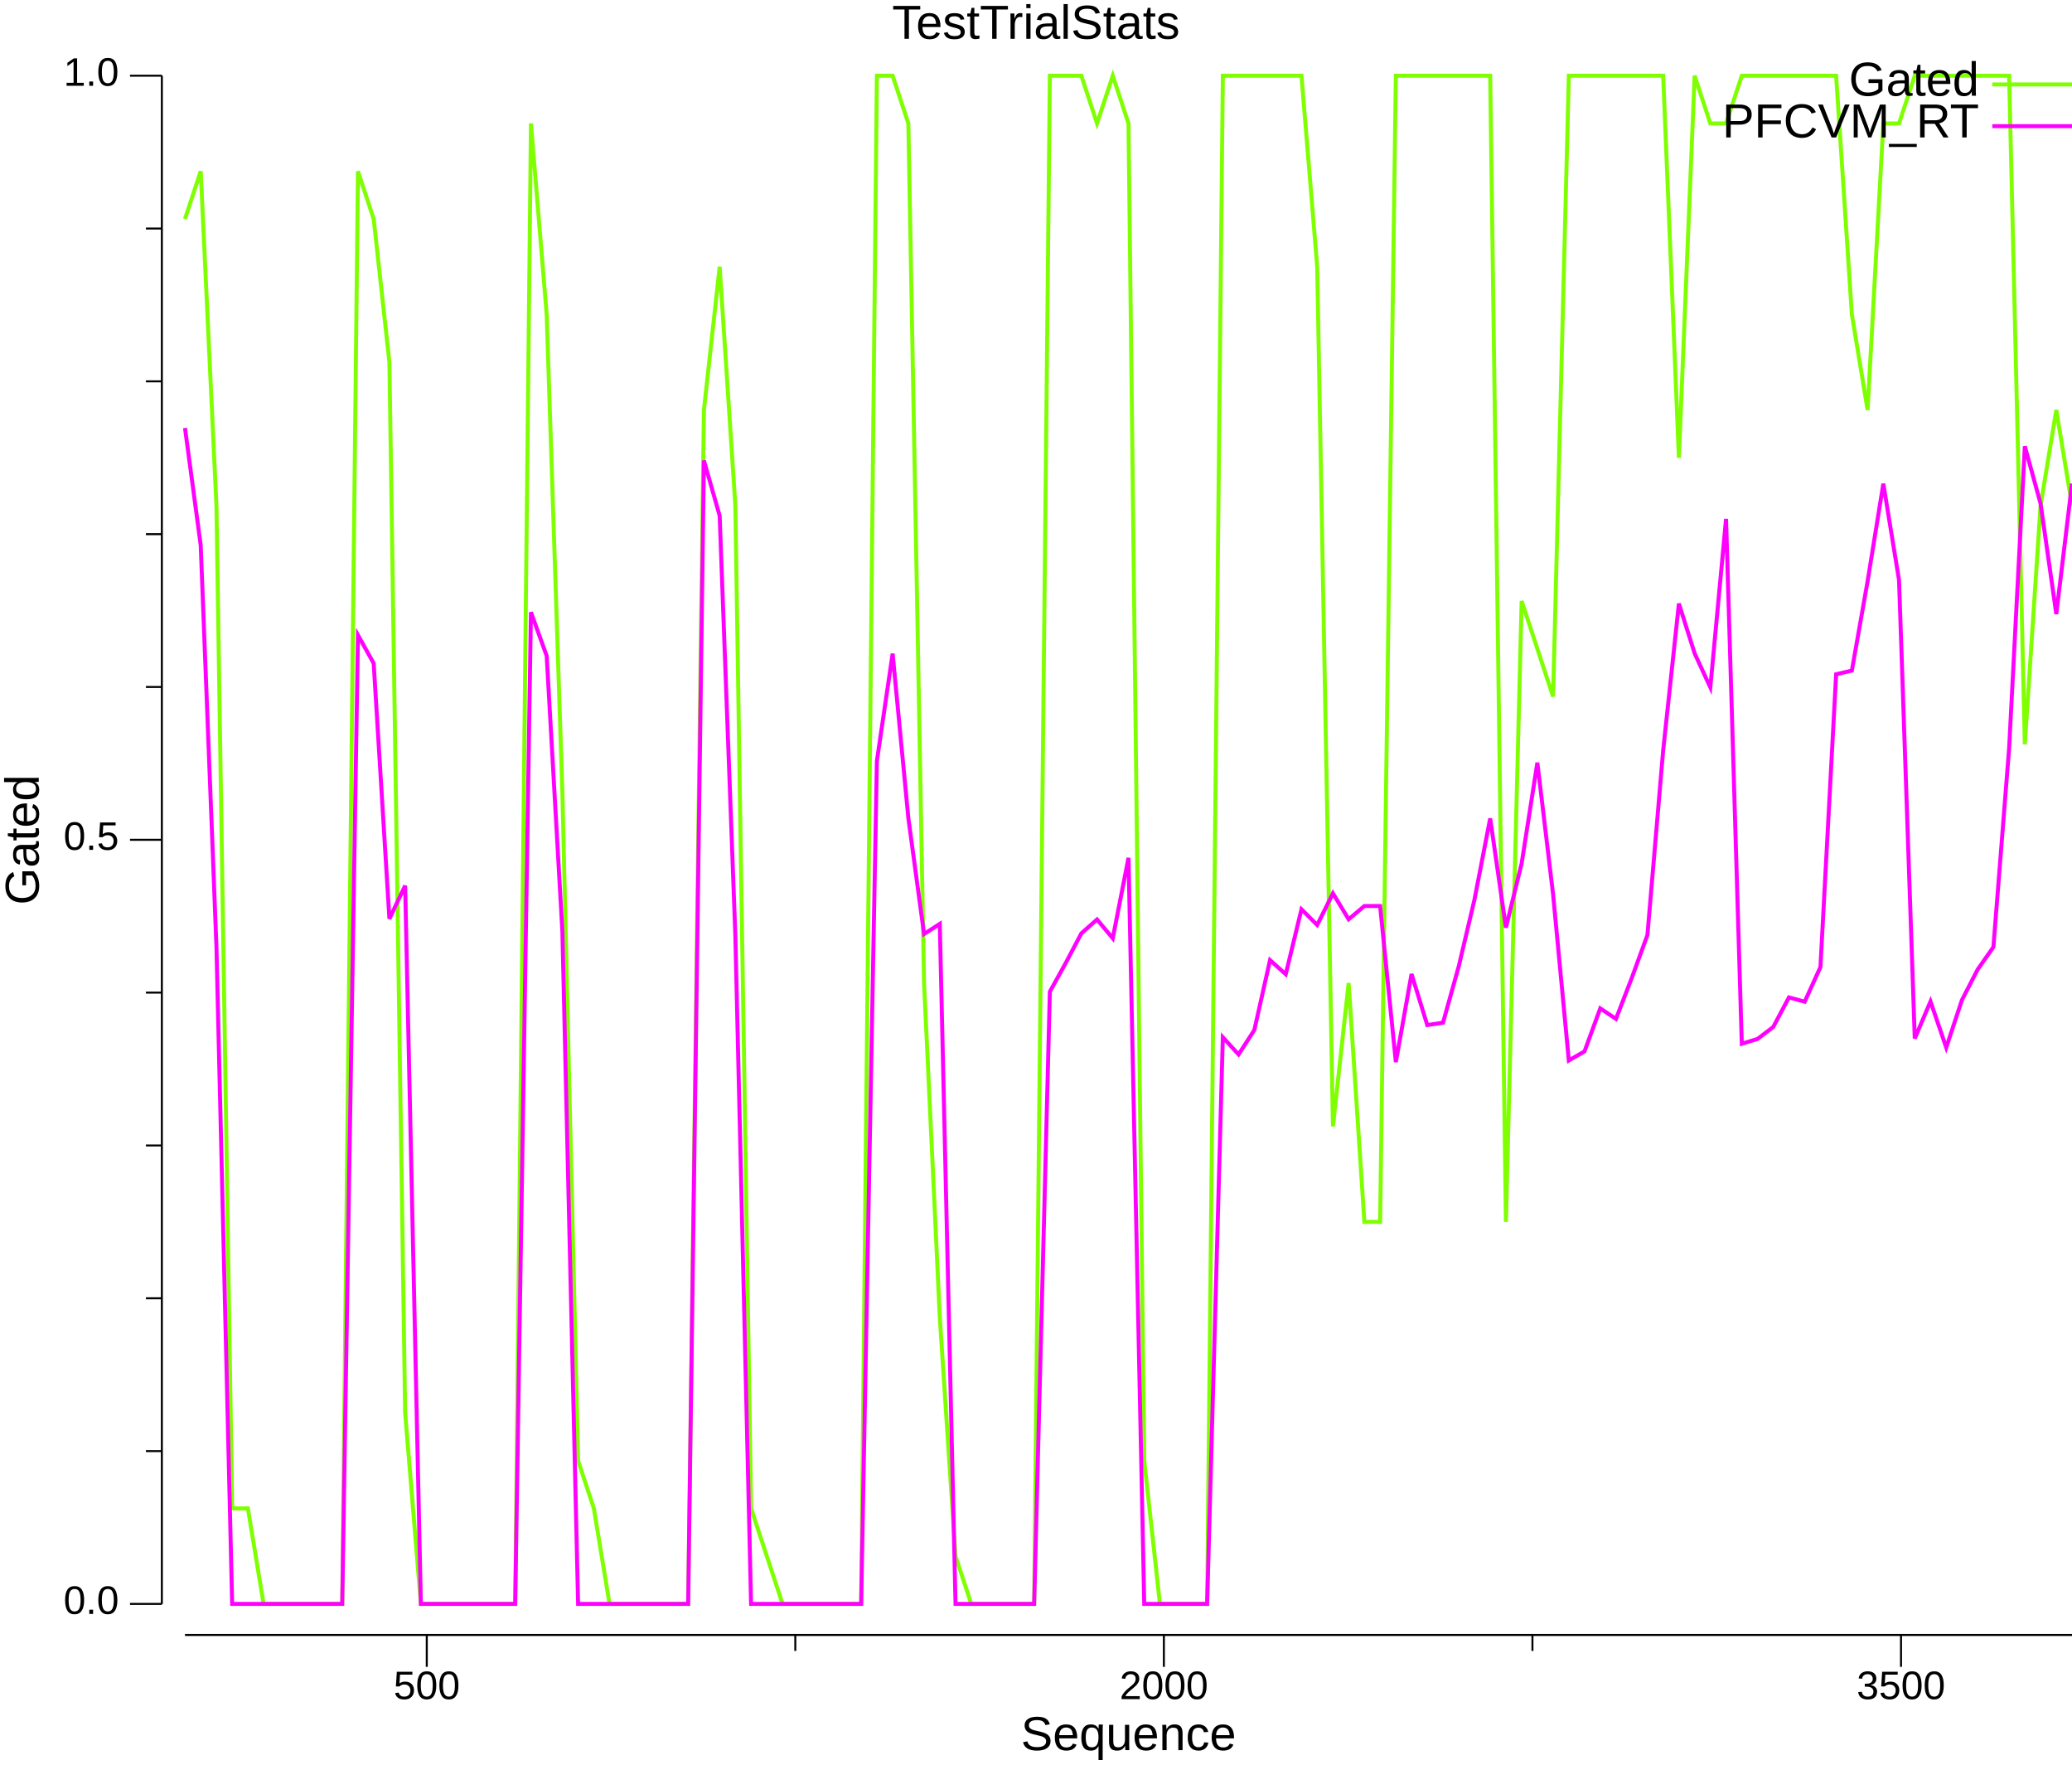
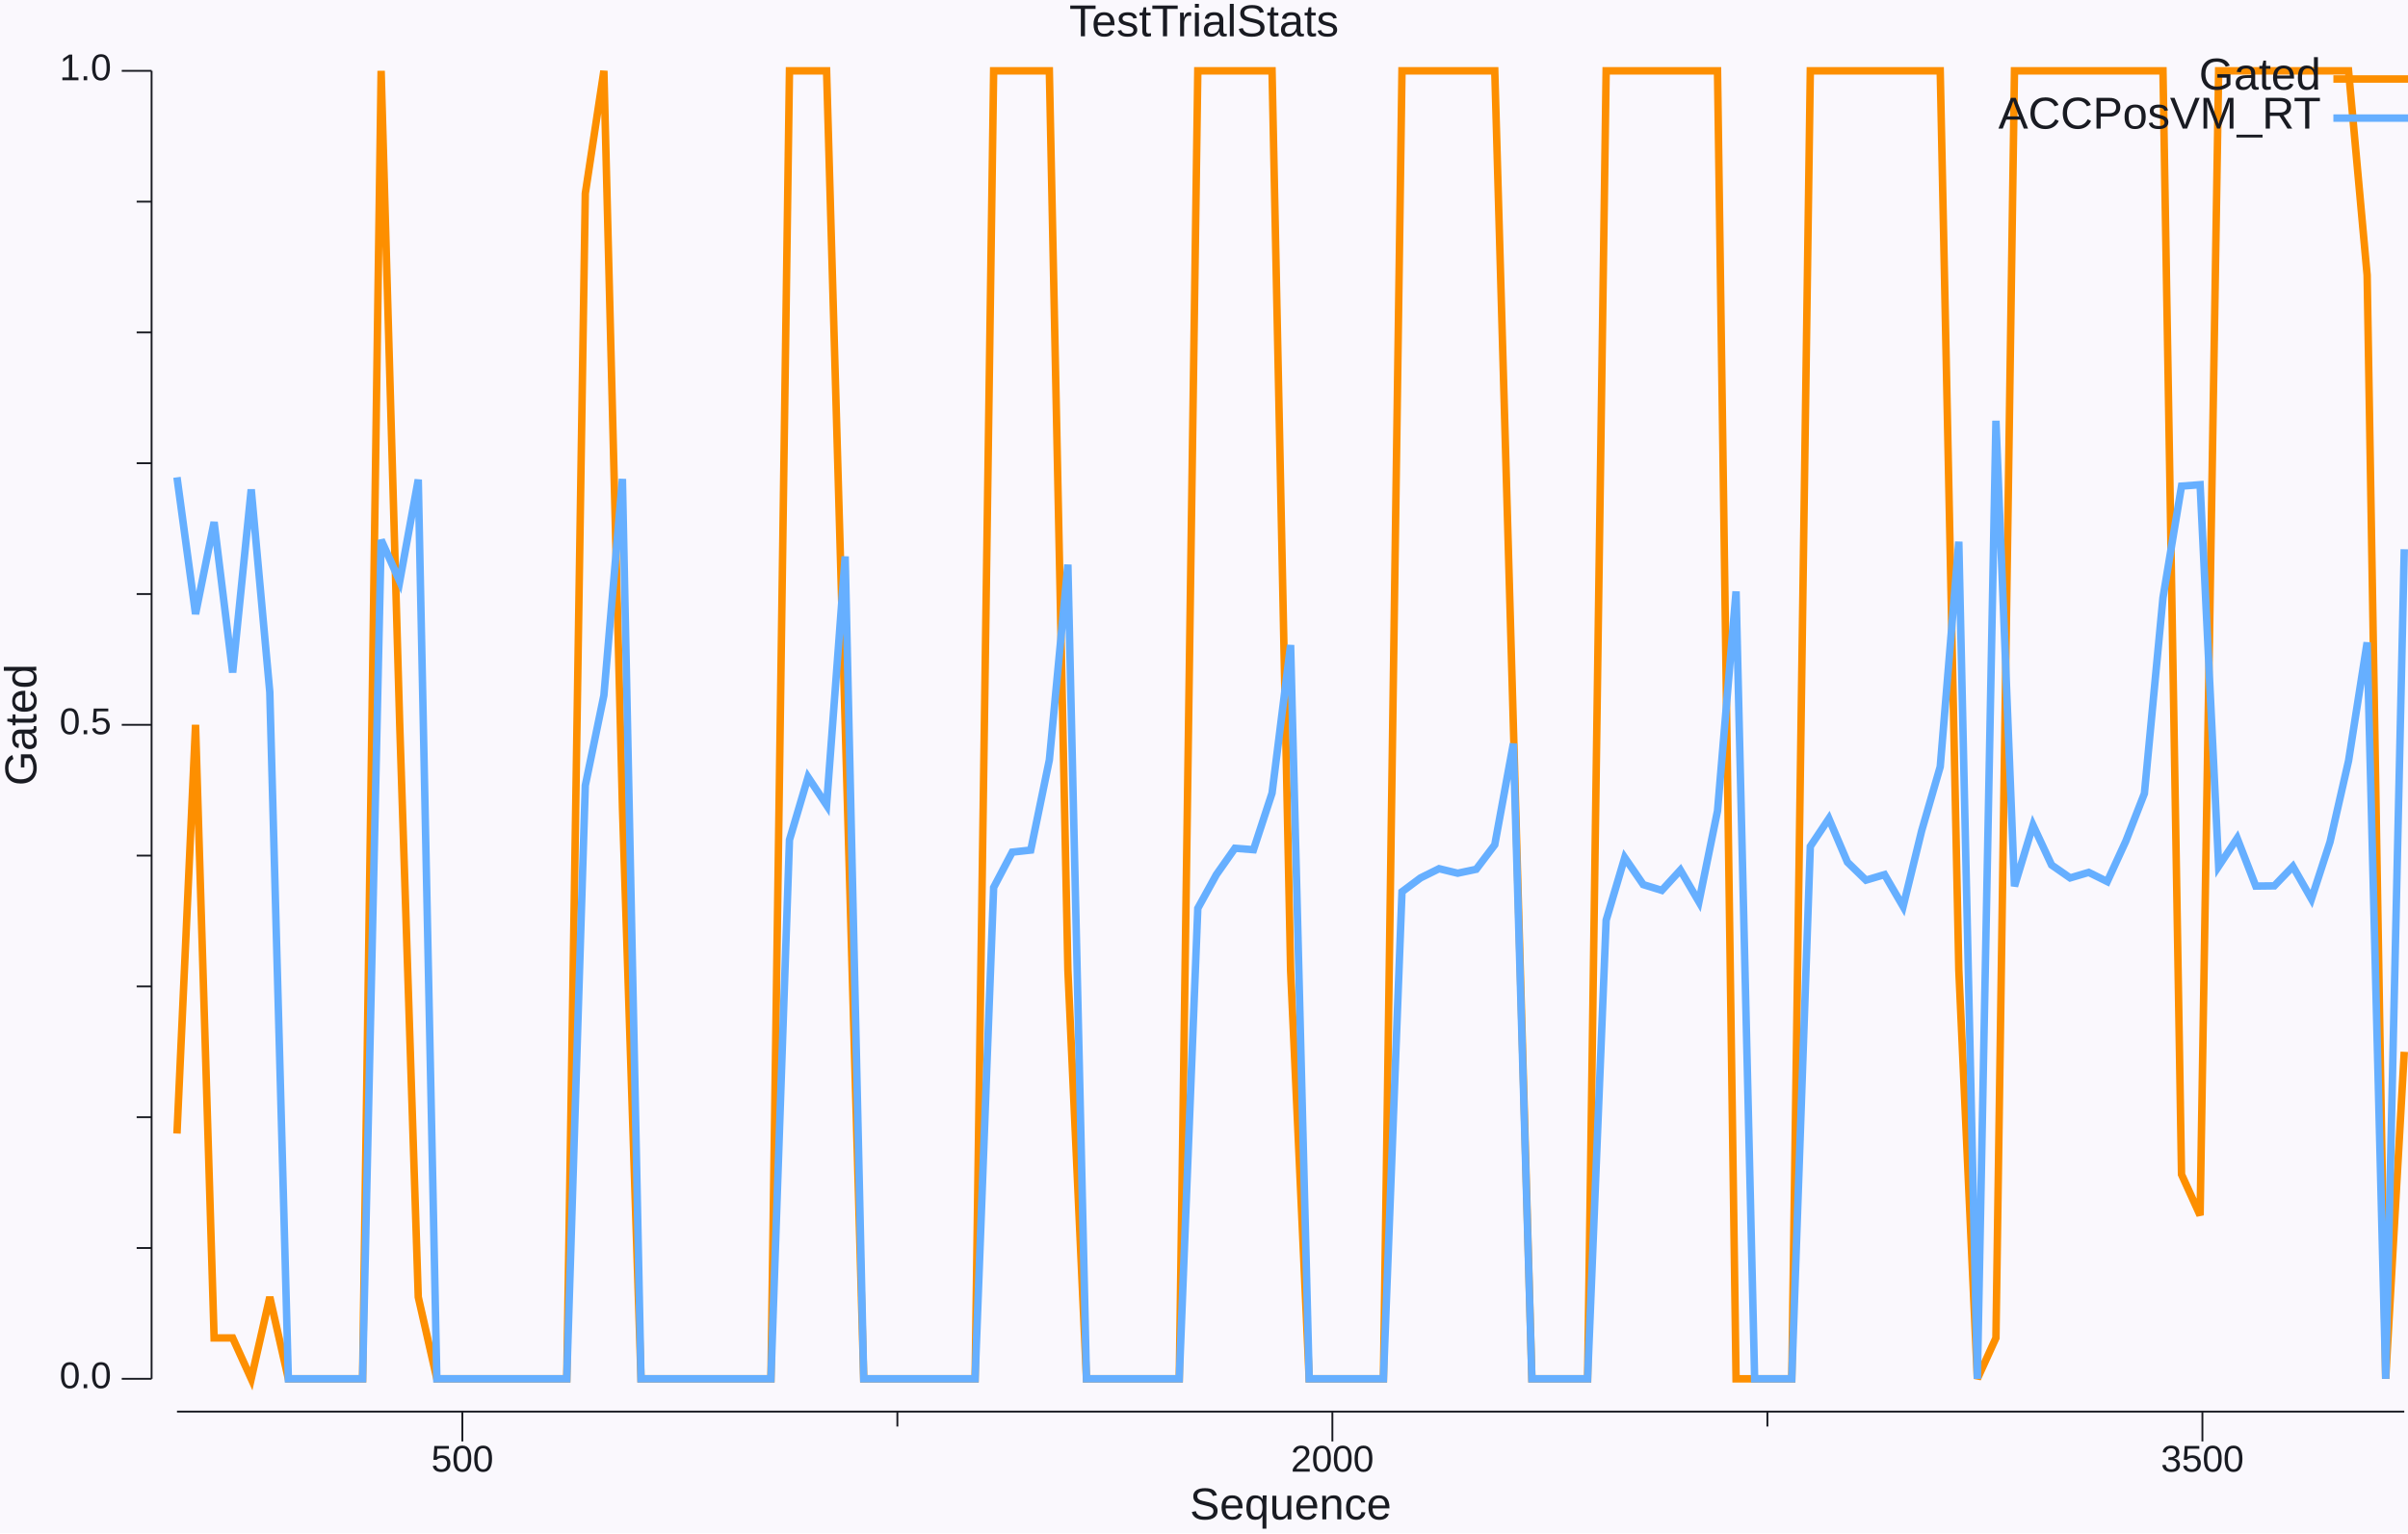
- <svg xmlns="http://www.w3.org/2000/svg" width="520.12pt" height="442.88pt" viewBox="0 0 520.12 442.88">
-   <g transform="scale(1, -1) translate(0, -442.88)">
-     <text x="223.94" y="-433.15" transform="scale(1, -1)" style="font-family:Liberation Sans;font-variant:normal;font-weight:normal;font-style:normal;font-size:12px">TestTrialStats</text>
-     <text x="256.26" y="-3.68" transform="scale(1, -1)" style="font-family:Liberation Sans;font-variant:normal;font-weight:normal;font-style:normal;font-size:12px">Sequence</text>
-     <text x="98.784" y="-16.473" transform="scale(1, -1)" style="font-family:Liberation Sans;font-variant:normal;font-weight:normal;font-style:normal;font-size:10px">500</text>
-     <text x="281.04" y="-16.473" transform="scale(1, -1)" style="font-family:Liberation Sans;font-variant:normal;font-weight:normal;font-style:normal;font-size:10px">2000</text>
-     <text x="466.07" y="-16.473" transform="scale(1, -1)" style="font-family:Liberation Sans;font-variant:normal;font-weight:normal;font-style:normal;font-size:10px">3500</text>
-     <path d="M107.13,24.578L107.13,32.578" style="fill:none;stroke:#000000;stroke-width:0.5" />
-     <path d="M292.16,24.578L292.16,32.578" style="fill:none;stroke:#000000;stroke-width:0.5" />
-     <path d="M477.2,24.578L477.2,32.578" style="fill:none;stroke:#000000;stroke-width:0.5" />
-     <path d="M199.64,28.578L199.64,32.578" style="fill:none;stroke:#000000;stroke-width:0.5" />
-     <path d="M384.68,28.578L384.68,32.578" style="fill:none;stroke:#000000;stroke-width:0.5" />
-     <path d="M46.435,32.578L520.12,32.578" style="fill:none;stroke:#000000;stroke-width:0.5" />
+ <svg xmlns="http://www.w3.org/2000/svg" width="645.38pt" height="411pt" viewBox="0 0 645.38 411">
+   <g transform="scale(1, -1) translate(0, -411)">
+     <path d="M0,0L645.38,0L645.38,411L0,411Z" style="fill:#FAF8FD" />
+     <text x="286.57" y="-401.27" transform="scale(1, -1)" style="font-family:Liberation Sans;font-variant:normal;font-weight:normal;font-style:normal;font-size:12px;fill:#191B22">TestTrialStats</text>
+     <text x="318.88" y="-3.68" transform="scale(1, -1)" style="font-family:Liberation Sans;font-variant:normal;font-weight:normal;font-style:normal;font-size:12px;fill:#191B22">Sequence</text>
+     <text x="115.58" y="-16.473" transform="scale(1, -1)" style="font-family:Liberation Sans;font-variant:normal;font-weight:normal;font-style:normal;font-size:10px;fill:#191B22">500</text>
+     <text x="345.97" y="-16.473" transform="scale(1, -1)" style="font-family:Liberation Sans;font-variant:normal;font-weight:normal;font-style:normal;font-size:10px;fill:#191B22">2000</text>
+     <text x="579.15" y="-16.473" transform="scale(1, -1)" style="font-family:Liberation Sans;font-variant:normal;font-weight:normal;font-style:normal;font-size:10px;fill:#191B22">3500</text>
+     <path d="M123.92,24.578L123.92,32.578" style="fill:none;stroke:#191B22;stroke-width:0.5" />
+     <path d="M357.1,24.578L357.1,32.578" style="fill:none;stroke:#191B22;stroke-width:0.5" />
+     <path d="M590.28,24.578L590.28,32.578" style="fill:none;stroke:#191B22;stroke-width:0.5" />
+     <path d="M240.51,28.578L240.51,32.578" style="fill:none;stroke:#191B22;stroke-width:0.5" />
+     <path d="M473.69,28.578L473.69,32.578" style="fill:none;stroke:#191B22;stroke-width:0.5" />
+     <path d="M47.435,32.578L644.38,32.578" style="fill:none;stroke:#191B22;stroke-width:0.5" />
    <g transform="rotate(90)">
-       <text x="215.78" y="9.727" transform="scale(1, -1)" style="font-family:Liberation Sans;font-variant:normal;font-weight:normal;font-style:normal;font-size:12px">Gated</text>
+       <text x="200.34" y="9.727" transform="scale(1, -1)" style="font-family:Liberation Sans;font-variant:normal;font-weight:normal;font-style:normal;font-size:12px;fill:#191B22">Gated</text>
    </g>
-     <text x="15.949" y="-37.852" transform="scale(1, -1)" style="font-family:Liberation Sans;font-variant:normal;font-weight:normal;font-style:normal;font-size:10px">0.0</text>
-     <text x="15.949" y="-229.61" transform="scale(1, -1)" style="font-family:Liberation Sans;font-variant:normal;font-weight:normal;font-style:normal;font-size:10px">0.5</text>
-     <text x="15.949" y="-421.36" transform="scale(1, -1)" style="font-family:Liberation Sans;font-variant:normal;font-weight:normal;font-style:normal;font-size:10px">1.0</text>
-     <path d="M32.629,40.371L40.629,40.371" style="fill:none;stroke:#000000;stroke-width:0.5" />
-     <path d="M32.629,232.13L40.629,232.13" style="fill:none;stroke:#000000;stroke-width:0.5" />
-     <path d="M32.629,423.88L40.629,423.88" style="fill:none;stroke:#000000;stroke-width:0.5" />
-     <path d="M36.629,78.722L40.629,78.722" style="fill:none;stroke:#000000;stroke-width:0.5" />
-     <path d="M36.629,117.07L40.629,117.07" style="fill:none;stroke:#000000;stroke-width:0.5" />
-     <path d="M36.629,155.42L40.629,155.42" style="fill:none;stroke:#000000;stroke-width:0.5" />
-     <path d="M36.629,193.78L40.629,193.78" style="fill:none;stroke:#000000;stroke-width:0.5" />
-     <path d="M36.629,270.48L40.629,270.48" style="fill:none;stroke:#000000;stroke-width:0.5" />
-     <path d="M36.629,308.83L40.629,308.83" style="fill:none;stroke:#000000;stroke-width:0.5" />
-     <path d="M36.629,347.18L40.629,347.18" style="fill:none;stroke:#000000;stroke-width:0.5" />
-     <path d="M36.629,385.53L40.629,385.53" style="fill:none;stroke:#000000;stroke-width:0.5" />
-     <path d="M40.629,40.371L40.629,423.88" style="fill:none;stroke:#000000;stroke-width:0.5" />
-     <path d="M46.435,387.93L50.382,399.91L54.329,316.02L58.277,64.341L62.224,64.341L66.172,40.371L70.119,40.371L74.067,40.371L78.014,40.371L81.961,40.371L85.909,40.371L89.856,399.91L93.804,387.93L97.751,351.97L101.7,88.31L105.65,40.371L109.59,40.371L113.54,40.371L117.49,40.371L121.44,40.371L125.38,40.371L129.33,40.371L133.28,411.9L137.23,363.96L141.17,244.11L145.12,76.325L149.07,64.341L153.01,40.371L156.96,40.371L160.91,40.371L164.86,40.371L168.8,40.371L172.75,40.371L176.7,339.99L180.65,375.94L184.59,316.02L188.54,64.341L192.49,52.356L196.44,40.371L200.38,40.371L204.33,40.371L208.28,40.371L212.23,40.371L216.17,40.371L220.12,423.88L224.07,423.88L228.02,411.9L231.96,196.17L235.91,112.28L239.86,52.356L243.81,40.371L247.75,40.371L251.7,40.371L255.65,40.371L259.6,40.371L263.54,423.88L267.49,423.88L271.44,423.88L275.38,411.9L279.33,423.88L283.28,411.9L287.23,76.325L291.17,40.371L295.12,40.371L299.07,40.371L303.02,40.371L306.96,423.88L310.91,423.88L314.86,423.88L318.81,423.88L322.75,423.88L326.7,423.88L330.65,375.94L334.6,160.22L338.54,196.17L342.49,136.25L346.44,136.25L350.39,423.88L354.33,423.88L358.28,423.88L362.23,423.88L366.18,423.88L370.12,423.88L374.07,423.88L378.02,136.25L381.97,292.05L385.91,280.07L389.86,268.08L393.81,423.88L397.75,423.88L401.7,423.88L405.65,423.88L409.6,423.88L413.54,423.88L417.49,423.88L421.44,328L425.39,423.88L429.33,411.9L433.28,411.9L437.23,423.88L441.18,423.88L445.12,423.88L449.07,423.88L453.02,423.88L456.97,423.88L460.91,423.88L464.86,363.96L468.81,339.99L472.76,411.9L476.7,411.9L480.65,423.88L484.6,423.88L488.55,423.88L492.49,423.88L496.44,423.88L500.39,423.88L504.34,423.88L508.28,256.1L512.23,316.02L516.18,339.99L520.12,316.02" style="fill:none;stroke:#7FFF00" />
-     <path d="M46.435,335.48L50.382,306.05L54.329,205.41L58.277,40.371L62.224,40.371L66.172,40.371L70.119,40.371L74.067,40.371L78.014,40.371L81.961,40.371L85.909,40.371L89.856,283.5L93.804,276.41L97.751,212.31L101.7,220.62L105.65,40.371L109.59,40.371L113.54,40.371L117.49,40.371L121.44,40.371L125.38,40.371L129.33,40.371L133.28,289.24L137.23,278.29L141.17,209.12L145.12,40.371L149.07,40.371L153.01,40.371L156.96,40.371L160.91,40.371L164.86,40.371L168.8,40.371L172.75,40.371L176.7,327.31L180.65,313.46L184.59,208.11L188.54,40.371L192.49,40.371L196.44,40.371L200.38,40.371L204.33,40.371L208.28,40.371L212.23,40.371L216.17,40.371L220.12,251.9L224.07,278.85L228.02,237.56L231.96,208.48L235.91,211.03L239.86,40.371L243.81,40.371L247.75,40.371L251.7,40.371L255.65,40.371L259.6,40.371L263.54,194.02L267.49,201.15L271.44,208.64L275.38,212.13L279.33,207.41L283.28,227.61L287.23,40.371L291.17,40.371L295.12,40.371L299.07,40.371L303.02,40.371L306.96,182.57L310.91,178.26L314.86,184.37L318.81,201.93L322.75,198.39L326.7,214.69L330.65,210.76L334.6,218.7L338.54,212.18L342.49,215.51L346.44,215.51L350.39,176.34L354.33,198.45L358.28,185.63L362.23,186.23L366.18,200.37L370.12,217.09L374.07,237.5L378.02,210.08L381.97,226.2L385.91,251.49L389.86,218.46L393.81,176.76L397.75,179.03L401.7,189.82L405.65,187.18L409.6,197.43L413.54,208.22L417.49,254.52L421.44,291.41L425.39,278.92L429.33,270.37L433.28,312.66L437.23,180.95L441.18,182.15L445.12,185.15L449.07,192.58L453.02,191.5L456.97,200.19L460.91,273.67L464.86,274.59L468.81,297L472.76,321.49L476.7,297.32L480.65,182.27L484.6,191.56L488.55,179.99L492.49,191.92L496.44,199.59L500.39,205.22L504.34,255.14L508.28,330.88L512.23,316.5L516.18,288.78L520.12,321.53" style="fill:none;stroke:#FF00FF" />
-     <path d="M500.12,421.69L520.12,421.69" style="fill:none;stroke:#7FFF00" />
-     <text x="464.1" y="-418.86" transform="scale(1, -1)" style="font-family:Liberation Sans;font-variant:normal;font-weight:normal;font-style:normal;font-size:12px">Gated</text>
-     <path d="M500.12,411.22L520.12,411.22" style="fill:none;stroke:#FF00FF" />
-     <text x="432.34" y="-408.39" transform="scale(1, -1)" style="font-family:Liberation Sans;font-variant:normal;font-weight:normal;font-style:normal;font-size:12px">PFCVM_RT</text>
+     <text x="15.949" y="-38.852" transform="scale(1, -1)" style="font-family:Liberation Sans;font-variant:normal;font-weight:normal;font-style:normal;font-size:10px;fill:#191B22">0.0</text>
+     <text x="15.949" y="-214.17" transform="scale(1, -1)" style="font-family:Liberation Sans;font-variant:normal;font-weight:normal;font-style:normal;font-size:10px;fill:#191B22">0.5</text>
+     <text x="15.949" y="-389.49" transform="scale(1, -1)" style="font-family:Liberation Sans;font-variant:normal;font-weight:normal;font-style:normal;font-size:10px;fill:#191B22">1.0</text>
+     <path d="M32.629,41.371L40.629,41.371" style="fill:none;stroke:#191B22;stroke-width:0.5" />
+     <path d="M32.629,216.69L40.629,216.69" style="fill:none;stroke:#191B22;stroke-width:0.5" />
+     <path d="M32.629,392.01L40.629,392.01" style="fill:none;stroke:#191B22;stroke-width:0.5" />
+     <path d="M36.629,76.435L40.629,76.435" style="fill:none;stroke:#191B22;stroke-width:0.5" />
+     <path d="M36.629,111.5L40.629,111.5" style="fill:none;stroke:#191B22;stroke-width:0.5" />
+     <path d="M36.629,146.56L40.629,146.56" style="fill:none;stroke:#191B22;stroke-width:0.5" />
+     <path d="M36.629,181.63L40.629,181.63" style="fill:none;stroke:#191B22;stroke-width:0.5" />
+     <path d="M36.629,251.75L40.629,251.75" style="fill:none;stroke:#191B22;stroke-width:0.5" />
+     <path d="M36.629,286.82L40.629,286.82" style="fill:none;stroke:#191B22;stroke-width:0.5" />
+     <path d="M36.629,321.88L40.629,321.88" style="fill:none;stroke:#191B22;stroke-width:0.5" />
+     <path d="M36.629,356.94L40.629,356.94" style="fill:none;stroke:#191B22;stroke-width:0.5" />
+     <path d="M40.629,41.371L40.629,392.01" style="fill:none;stroke:#191B22;stroke-width:0.5" />
+     <path d="M47.435,107.12L52.409,216.69L57.384,52.328L62.358,52.328L67.333,41.371L72.307,63.286L77.282,41.371L82.256,41.371L87.231,41.371L92.205,41.371L97.18,41.371L102.15,392.01L107.13,216.69L112.1,63.286L117.08,41.371L122.05,41.371L127.03,41.371L132,41.371L136.98,41.371L141.95,41.371L146.92,41.371L151.9,41.371L156.87,359.14L161.85,392.01L166.82,194.77L171.8,41.371L176.77,41.371L181.75,41.371L186.72,41.371L191.7,41.371L196.67,41.371L201.64,41.371L206.62,41.371L211.59,392.01L216.57,392.01L221.54,392.01L226.52,216.69L231.49,41.371L236.47,41.371L241.44,41.371L246.41,41.371L251.39,41.371L256.36,41.371L261.34,41.371L266.31,392.01L271.29,392.01L276.26,392.01L281.24,392.01L286.21,150.95L291.19,41.371L296.16,41.371L301.13,41.371L306.11,41.371L311.08,41.371L316.06,41.371L321.03,392.01L326.01,392.01L330.98,392.01L335.96,392.01L340.93,392.01L345.9,150.95L350.88,41.371L355.85,41.371L360.83,41.371L365.8,41.371L370.78,41.371L375.75,392.01L380.73,392.01L385.7,392.01L390.68,392.01L395.65,392.01L400.62,392.01L405.6,216.69L410.57,41.371L415.55,41.371L420.52,41.371L425.5,41.371L430.47,392.01L435.45,392.01L440.42,392.01L445.39,392.01L450.37,392.01L455.34,392.01L460.32,392.01L465.29,41.371L470.27,41.371L475.24,41.371L480.22,41.371L485.19,392.01L490.17,392.01L495.14,392.01L500.11,392.01L505.09,392.01L510.06,392.01L515.04,392.01L520.01,392.01L524.99,150.95L529.96,41.371L534.94,52.328L539.91,392.01L544.88,392.01L549.86,392.01L554.83,392.01L559.81,392.01L564.78,392.01L569.76,392.01L574.73,392.01L579.71,392.01L584.68,96.158L589.66,85.201L594.63,392.01L599.6,392.01L604.58,392.01L609.55,392.01L614.53,392.01L619.5,392.01L624.48,392.01L629.45,392.01L634.43,337.22L639.4,41.371L644.38,129.03" style="fill:none;stroke:#FD8F00;stroke-width:2" />
+     <path d="M47.435,283.04L52.409,246.39L57.384,271.04L62.358,230.71L67.333,279.8L72.307,225.46L77.282,41.371L82.256,41.371L87.231,41.371L92.205,41.371L97.18,41.371L102.15,266.27L107.13,255.15L112.1,282.43L117.08,41.371L122.05,41.371L127.03,41.371L132,41.371L136.98,41.371L141.95,41.371L146.92,41.371L151.9,41.371L156.87,200.42L161.85,224.58L166.82,282.61L171.8,41.371L176.77,41.371L181.75,41.371L186.72,41.371L191.7,41.371L196.67,41.371L201.64,41.371L206.62,41.371L211.59,185.84L216.57,202.66L221.54,195.16L226.52,261.83L231.49,41.371L236.47,41.371L241.44,41.371L246.41,41.371L251.39,41.371L256.36,41.371L261.34,41.371L266.31,173.08L271.29,182.56L276.26,183.11L281.24,207.27L286.21,259.64L291.19,41.371L296.16,41.371L301.13,41.371L306.11,41.371L311.08,41.371L316.06,41.371L321.03,167.49L326.01,176.53L330.98,183.6L335.96,183.21L340.93,198.39L345.9,238.08L350.88,41.371L355.85,41.371L360.83,41.371L365.8,41.371L370.78,41.371L375.75,171.93L380.73,175.65L385.7,178.12L390.68,176.91L395.65,177.96L400.62,184.53L405.6,211.65L410.57,41.371L415.55,41.371L420.52,41.371L425.5,41.371L430.47,164.31L435.45,181.08L440.42,173.85L445.39,172.31L450.37,177.74L455.34,169.24L460.32,193.62L465.29,252.45L470.27,41.371L475.24,41.371L480.22,41.371L485.19,184.09L490.17,191.54L495.14,179.87L500.11,175.05L505.09,176.53L510.06,167.98L515.04,188.31L520.01,205.46L524.99,265.78L529.96,41.371L534.94,298.21L539.91,173.41L544.88,189.79L549.86,179.11L554.83,175.65L559.81,177.13L564.78,174.67L569.76,185.52L574.73,198.28L579.71,250.77L584.68,280.68L589.66,281.06L594.63,178.78L599.6,186.28L604.58,173.46L609.55,173.52L614.53,178.72L619.5,170.01L624.48,185.3L629.45,207.05L634.43,238.78L639.4,41.371L644.38,263.76" style="fill:none;stroke:#66AFFF;stroke-width:2" />
+     <path d="M625.38,389.82L645.38,389.82" style="fill:none;stroke:#FD8F00;stroke-width:2" />
+     <text x="589.35" y="-386.99" transform="scale(1, -1)" style="font-family:Liberation Sans;font-variant:normal;font-weight:normal;font-style:normal;font-size:12px;fill:#191B22">Gated</text>
+     <path d="M625.38,379.34L645.38,379.34" style="fill:none;stroke:#66AFFF;stroke-width:2" />
+     <text x="535.57" y="-376.52" transform="scale(1, -1)" style="font-family:Liberation Sans;font-variant:normal;font-weight:normal;font-style:normal;font-size:12px;fill:#191B22">ACCPosVM_RT</text>
  </g>
</svg>
